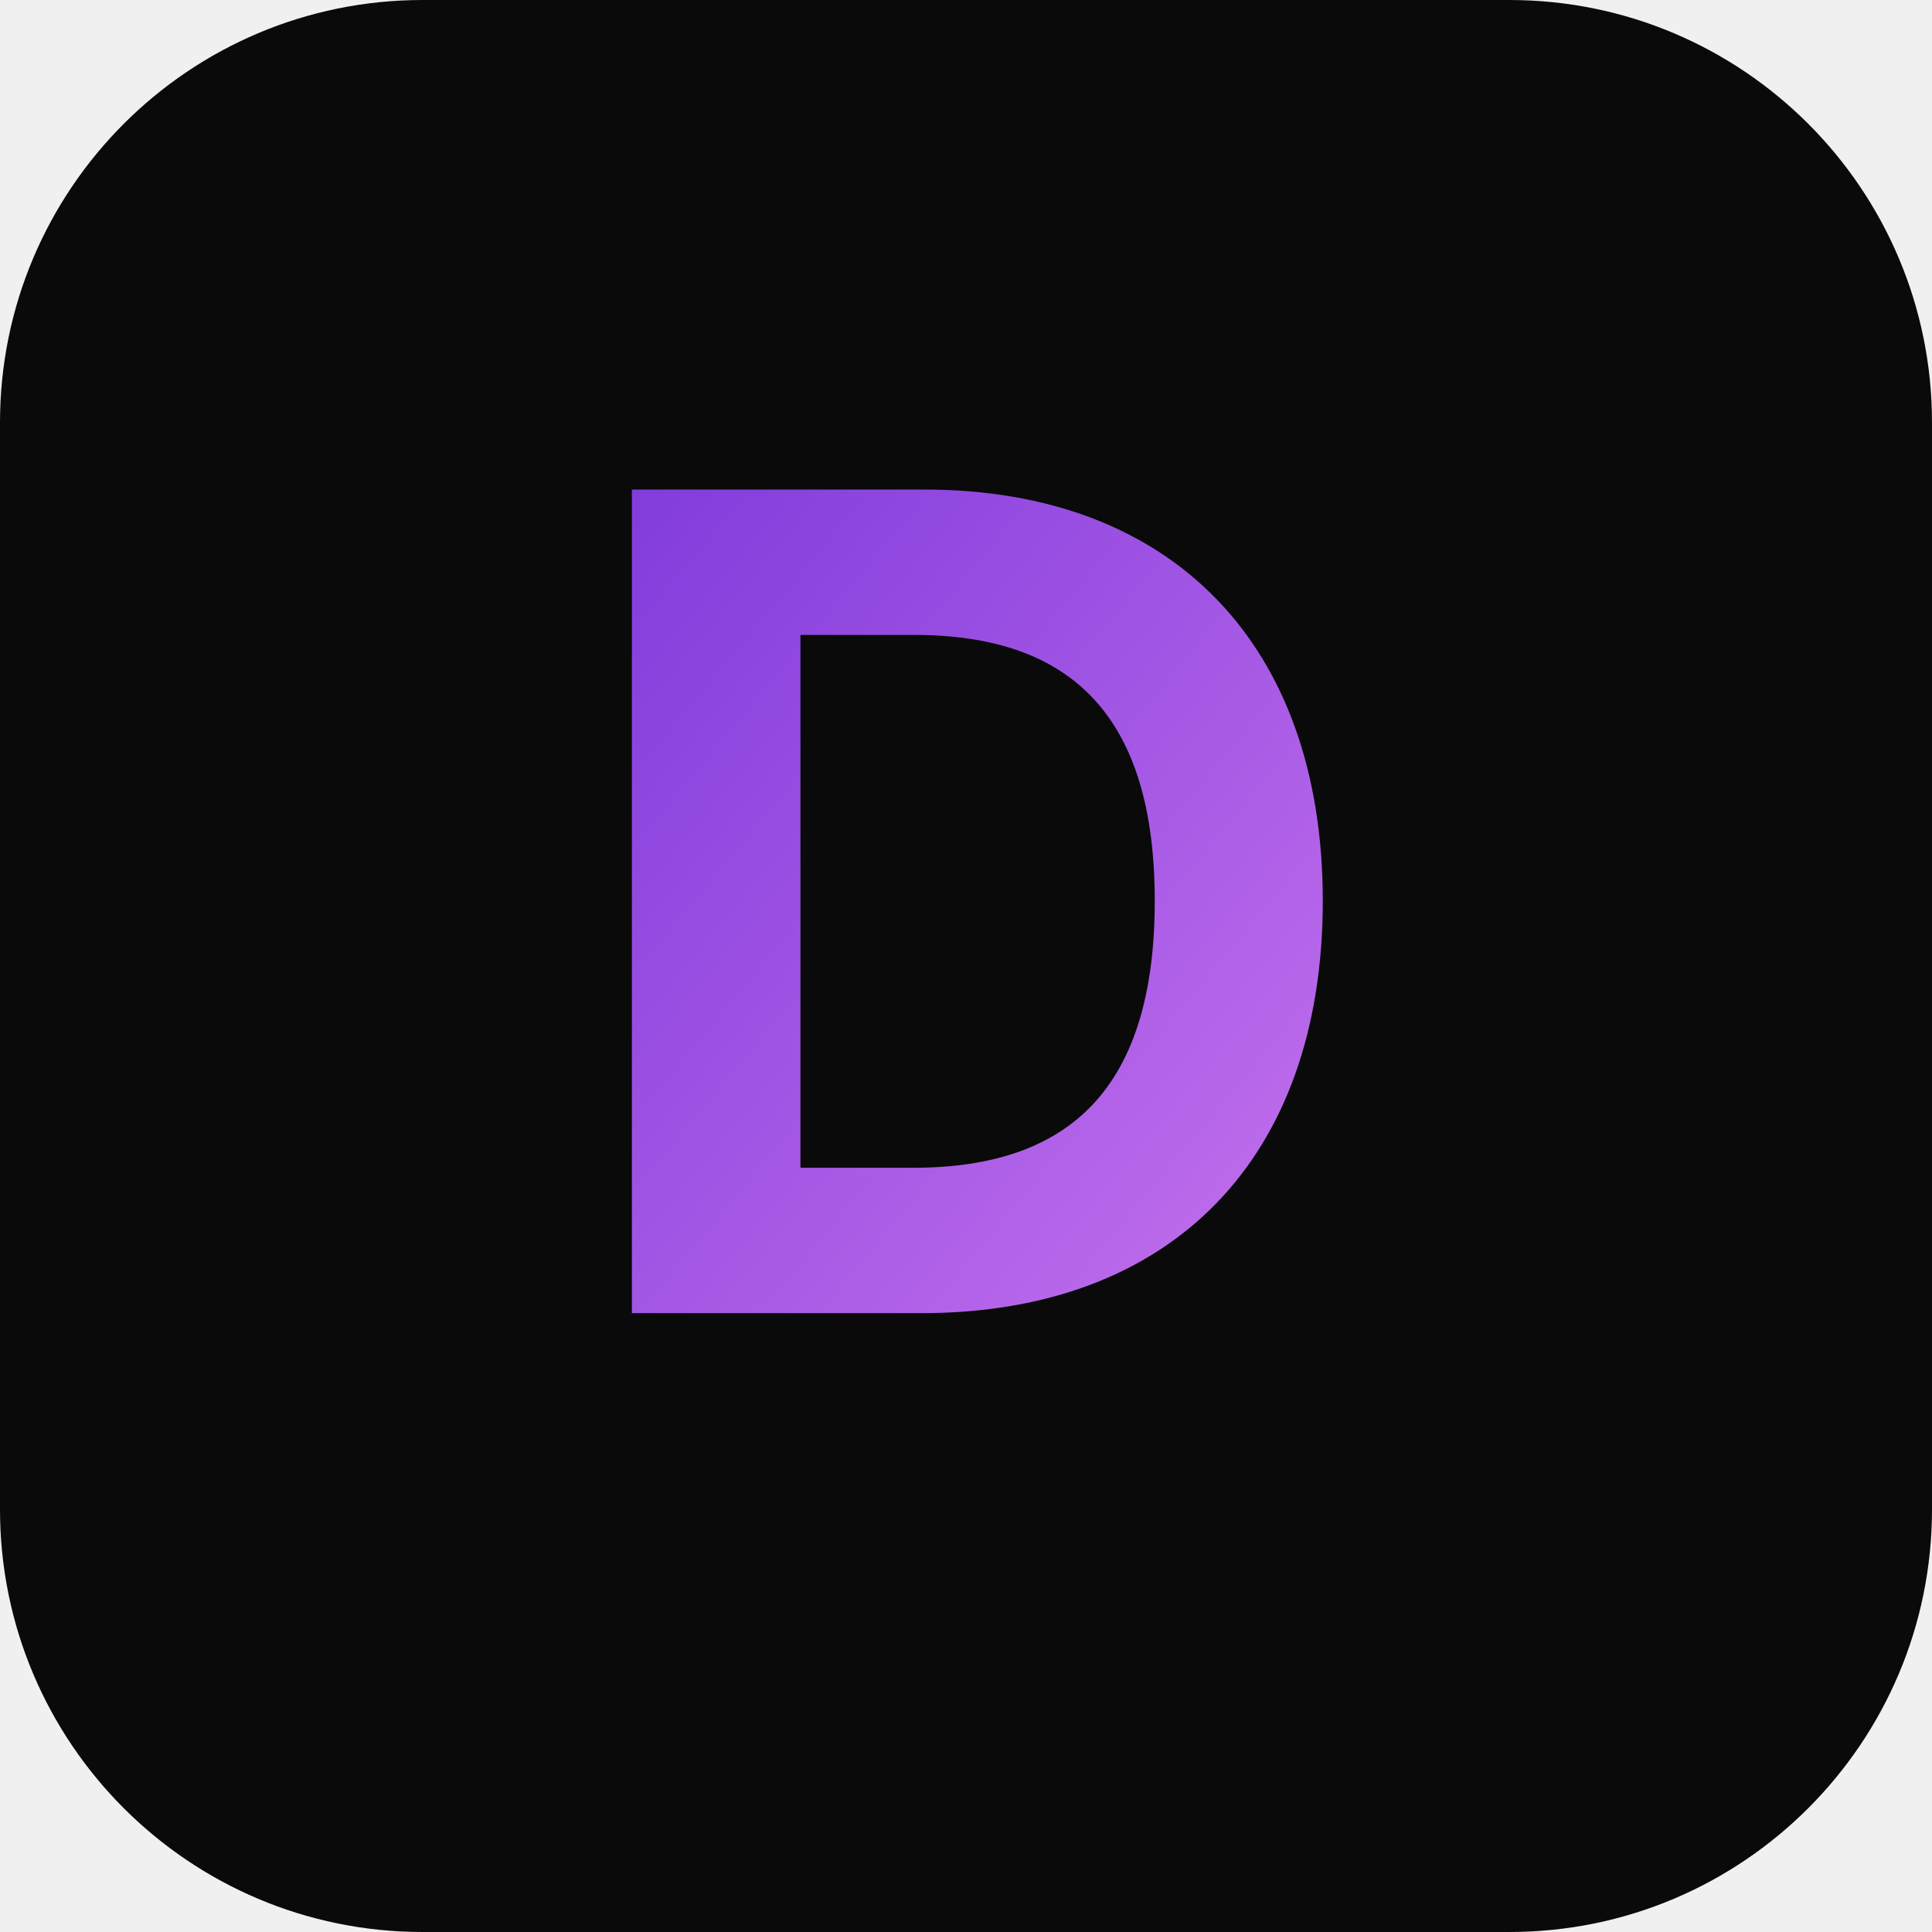
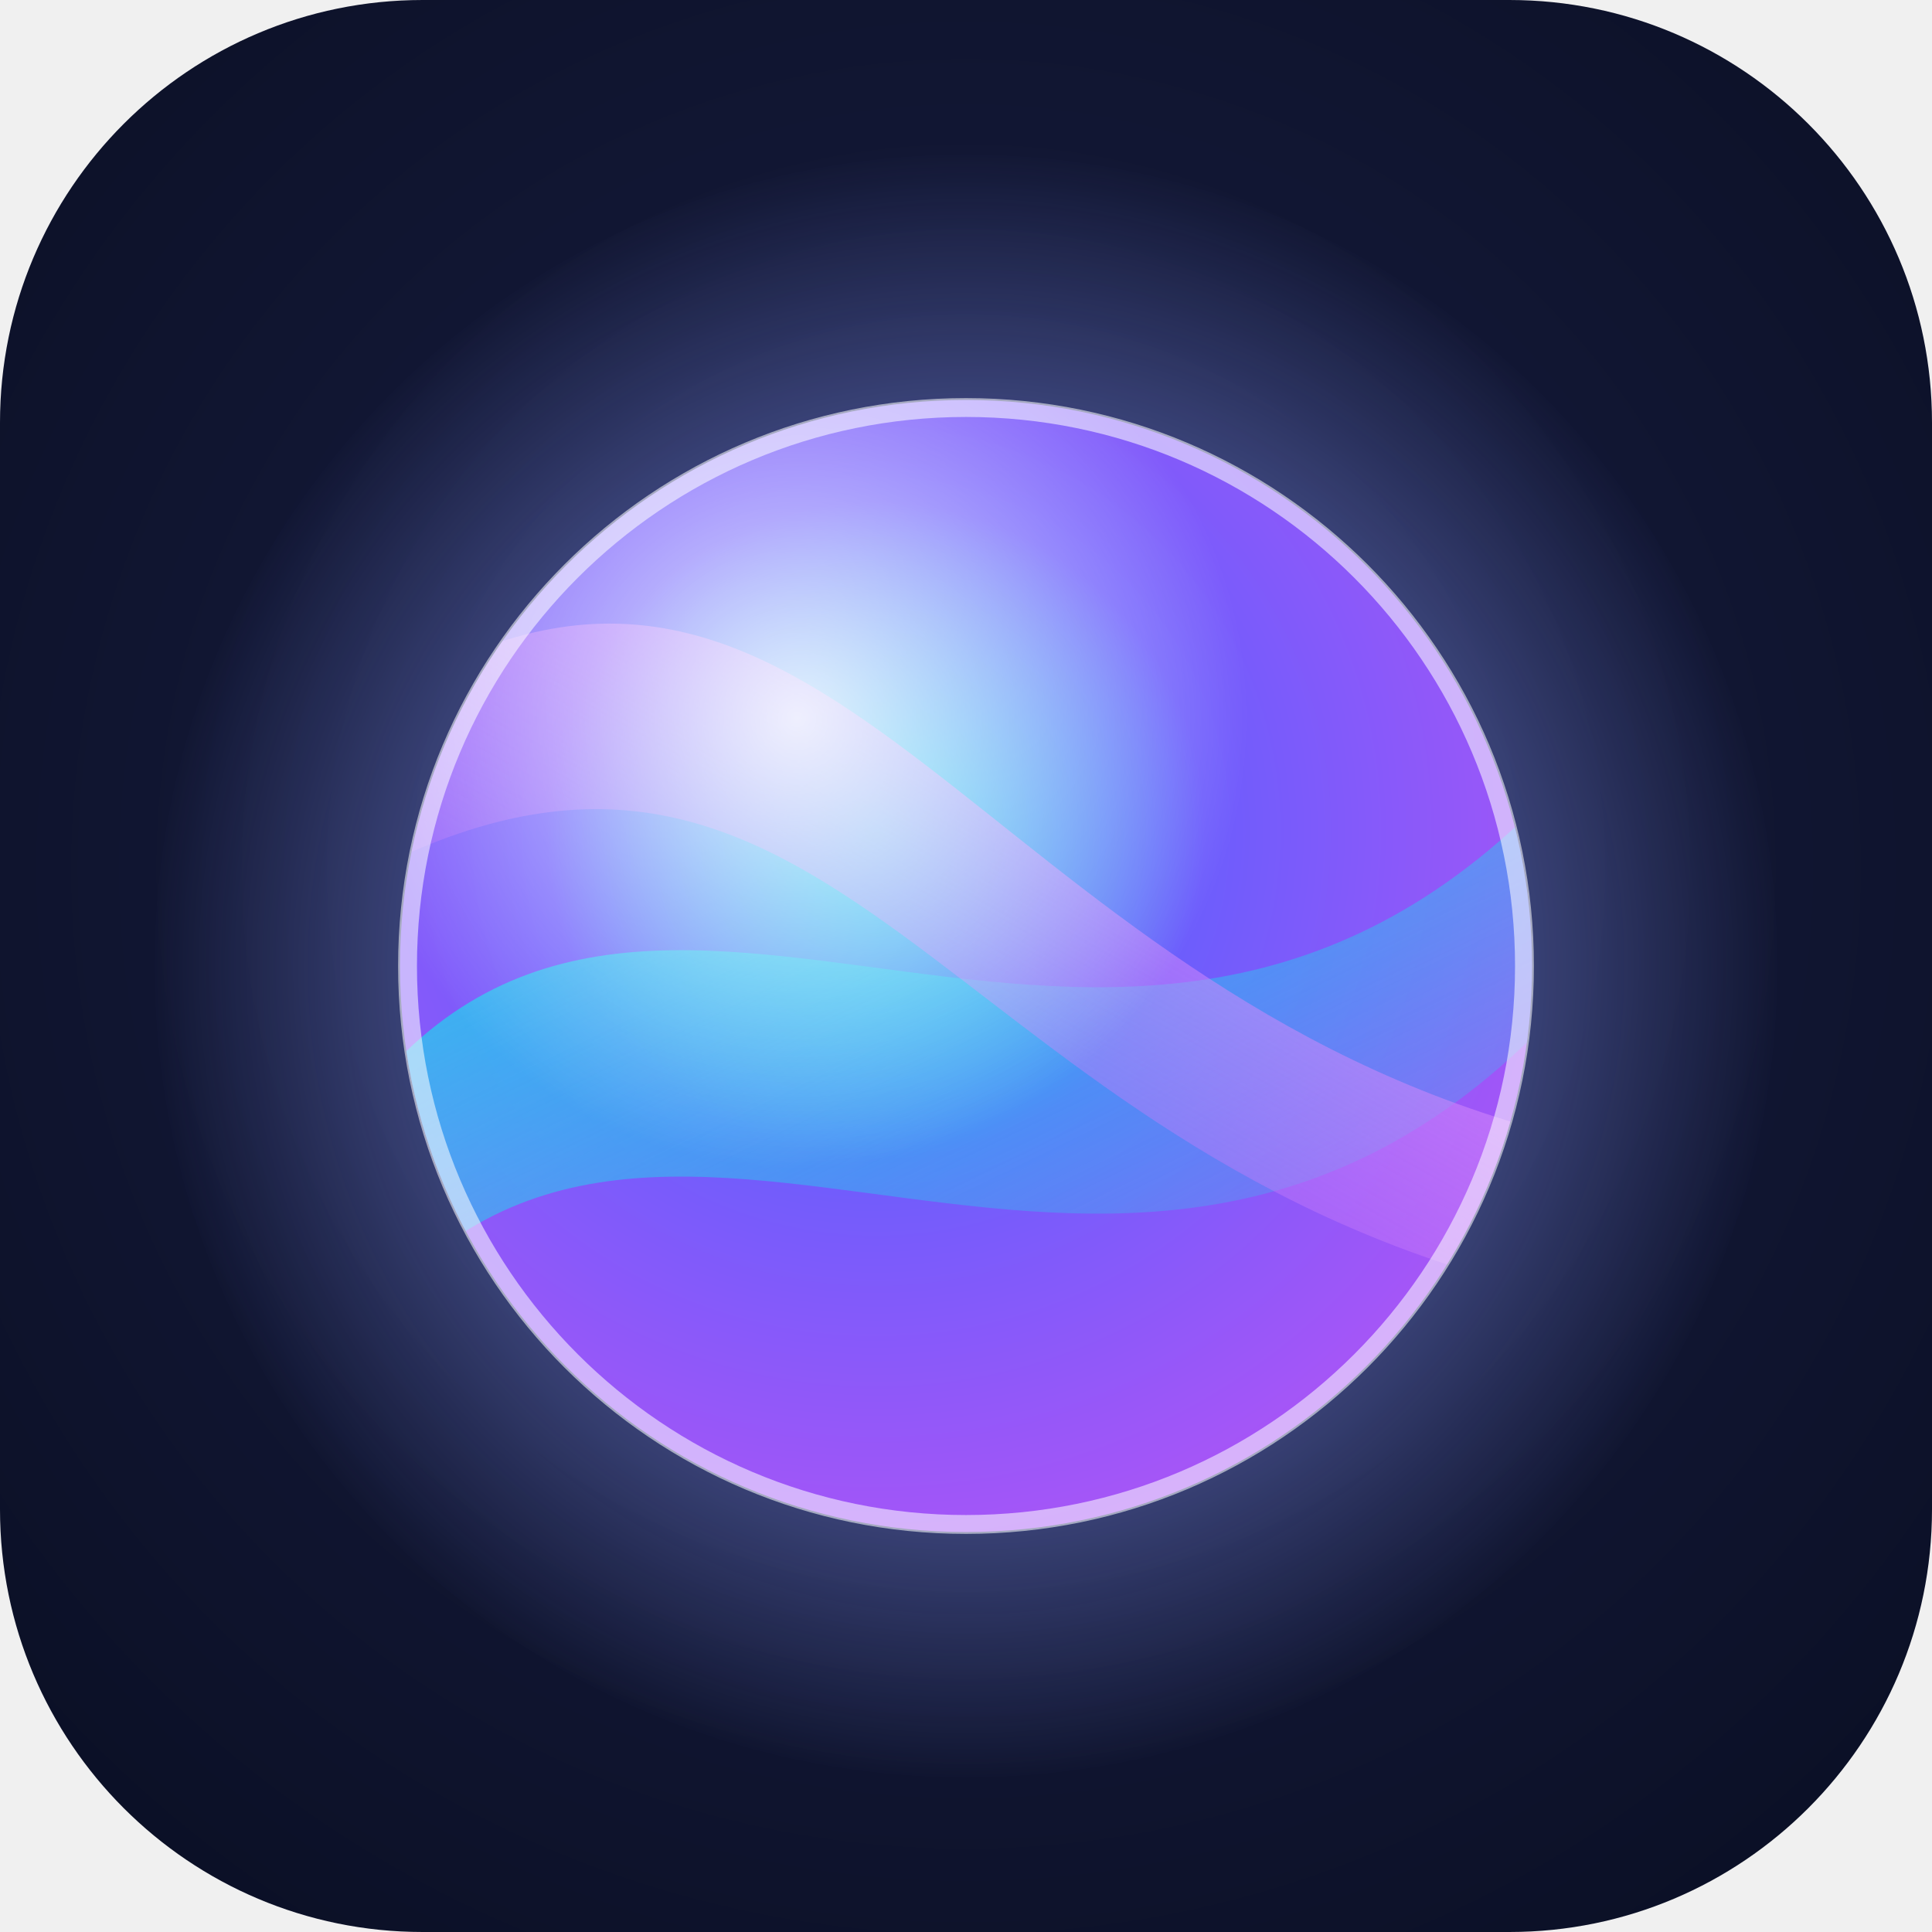
<svg xmlns="http://www.w3.org/2000/svg" viewBox="0 0 512 512">
  <defs>
-     <linearGradient id="g" x1="0%" y1="0%" x2="100%" y2="100%">
-       <stop offset="0%" stop-color="#823cdc" />
-       <stop offset="100%" stop-color="#c471ed" />
+     <radialGradient id="bg" cx="50%" cy="45%" r="70%">
+       <stop offset="0%" stop-color="#1a1f45" />
+       <stop offset="100%" stop-color="#0a0f24" />
+     </radialGradient>
+     <radialGradient id="halo" cx="50%" cy="50%" r="50%">
+       <stop offset="55%" stop-color="#8b9cff" stop-opacity="0.45" />
+       <stop offset="100%" stop-color="#8b9cff" stop-opacity="0" />
+     </radialGradient>
+     <radialGradient id="core" cx="42%" cy="38%" r="65%">
+       <stop offset="0%" stop-color="#22d3ee" />
+       <stop offset="45%" stop-color="#6d5dfc" />
+       <stop offset="100%" stop-color="#a855f7" />
+     </radialGradient>
+     <linearGradient id="swirlA" x1="0" y1="0" x2="1" y2="1">
+       <stop offset="0%" stop-color="#22d3ee" stop-opacity="0.95" />
+       <stop offset="100%" stop-color="#22d3ee" stop-opacity="0" />
    </linearGradient>
+     <linearGradient id="swirlB" x1="1" y1="0" x2="0" y2="1">
+       <stop offset="0%" stop-color="#f0abfc" stop-opacity="0.9" />
+       <stop offset="100%" stop-color="#a855f7" stop-opacity="0" />
+     </linearGradient>
+     <radialGradient id="glass" cx="35%" cy="28%" r="40%">
+       <stop offset="0%" stop-color="#ffffff" stop-opacity="0.85" />
+       <stop offset="100%" stop-color="#ffffff" stop-opacity="0" />
+     </radialGradient>
+     <clipPath id="orb">
+       <circle cx="256" cy="256" r="150" />
+     </clipPath>
  </defs>
-   <rect width="512" height="512" rx="112" fill="#0a0a0a" />
-   <text x="256" y="348" text-anchor="middle" font-family="-apple-system, BlinkMacSystemFont, 'Segoe UI', sans-serif" font-weight="700" font-size="300" fill="url(#g)">D</text>
+   <rect width="512" height="512" rx="112" fill="url(#bg)" />
+   <circle cx="256" cy="256" r="215" fill="url(#halo)" />
+   <circle cx="256" cy="256" r="150" fill="url(#core)" />
+   <g clip-path="url(#orb)">
+     <path d="M90 300 C170 180 300 340 420 200 L420 260 C300 400 170 240 90 360 Z" fill="url(#swirlA)" />
+     <path d="M110 180 C220 120 260 260 410 300 L400 340 C250 300 220 170 100 230 Z" fill="url(#swirlB)" />
+   </g>
+   <circle cx="256" cy="256" r="150" fill="url(#glass)" />
+   <circle cx="256" cy="256" r="148" fill="none" stroke="#ffffff" stroke-opacity="0.55" stroke-width="5" />
</svg>
